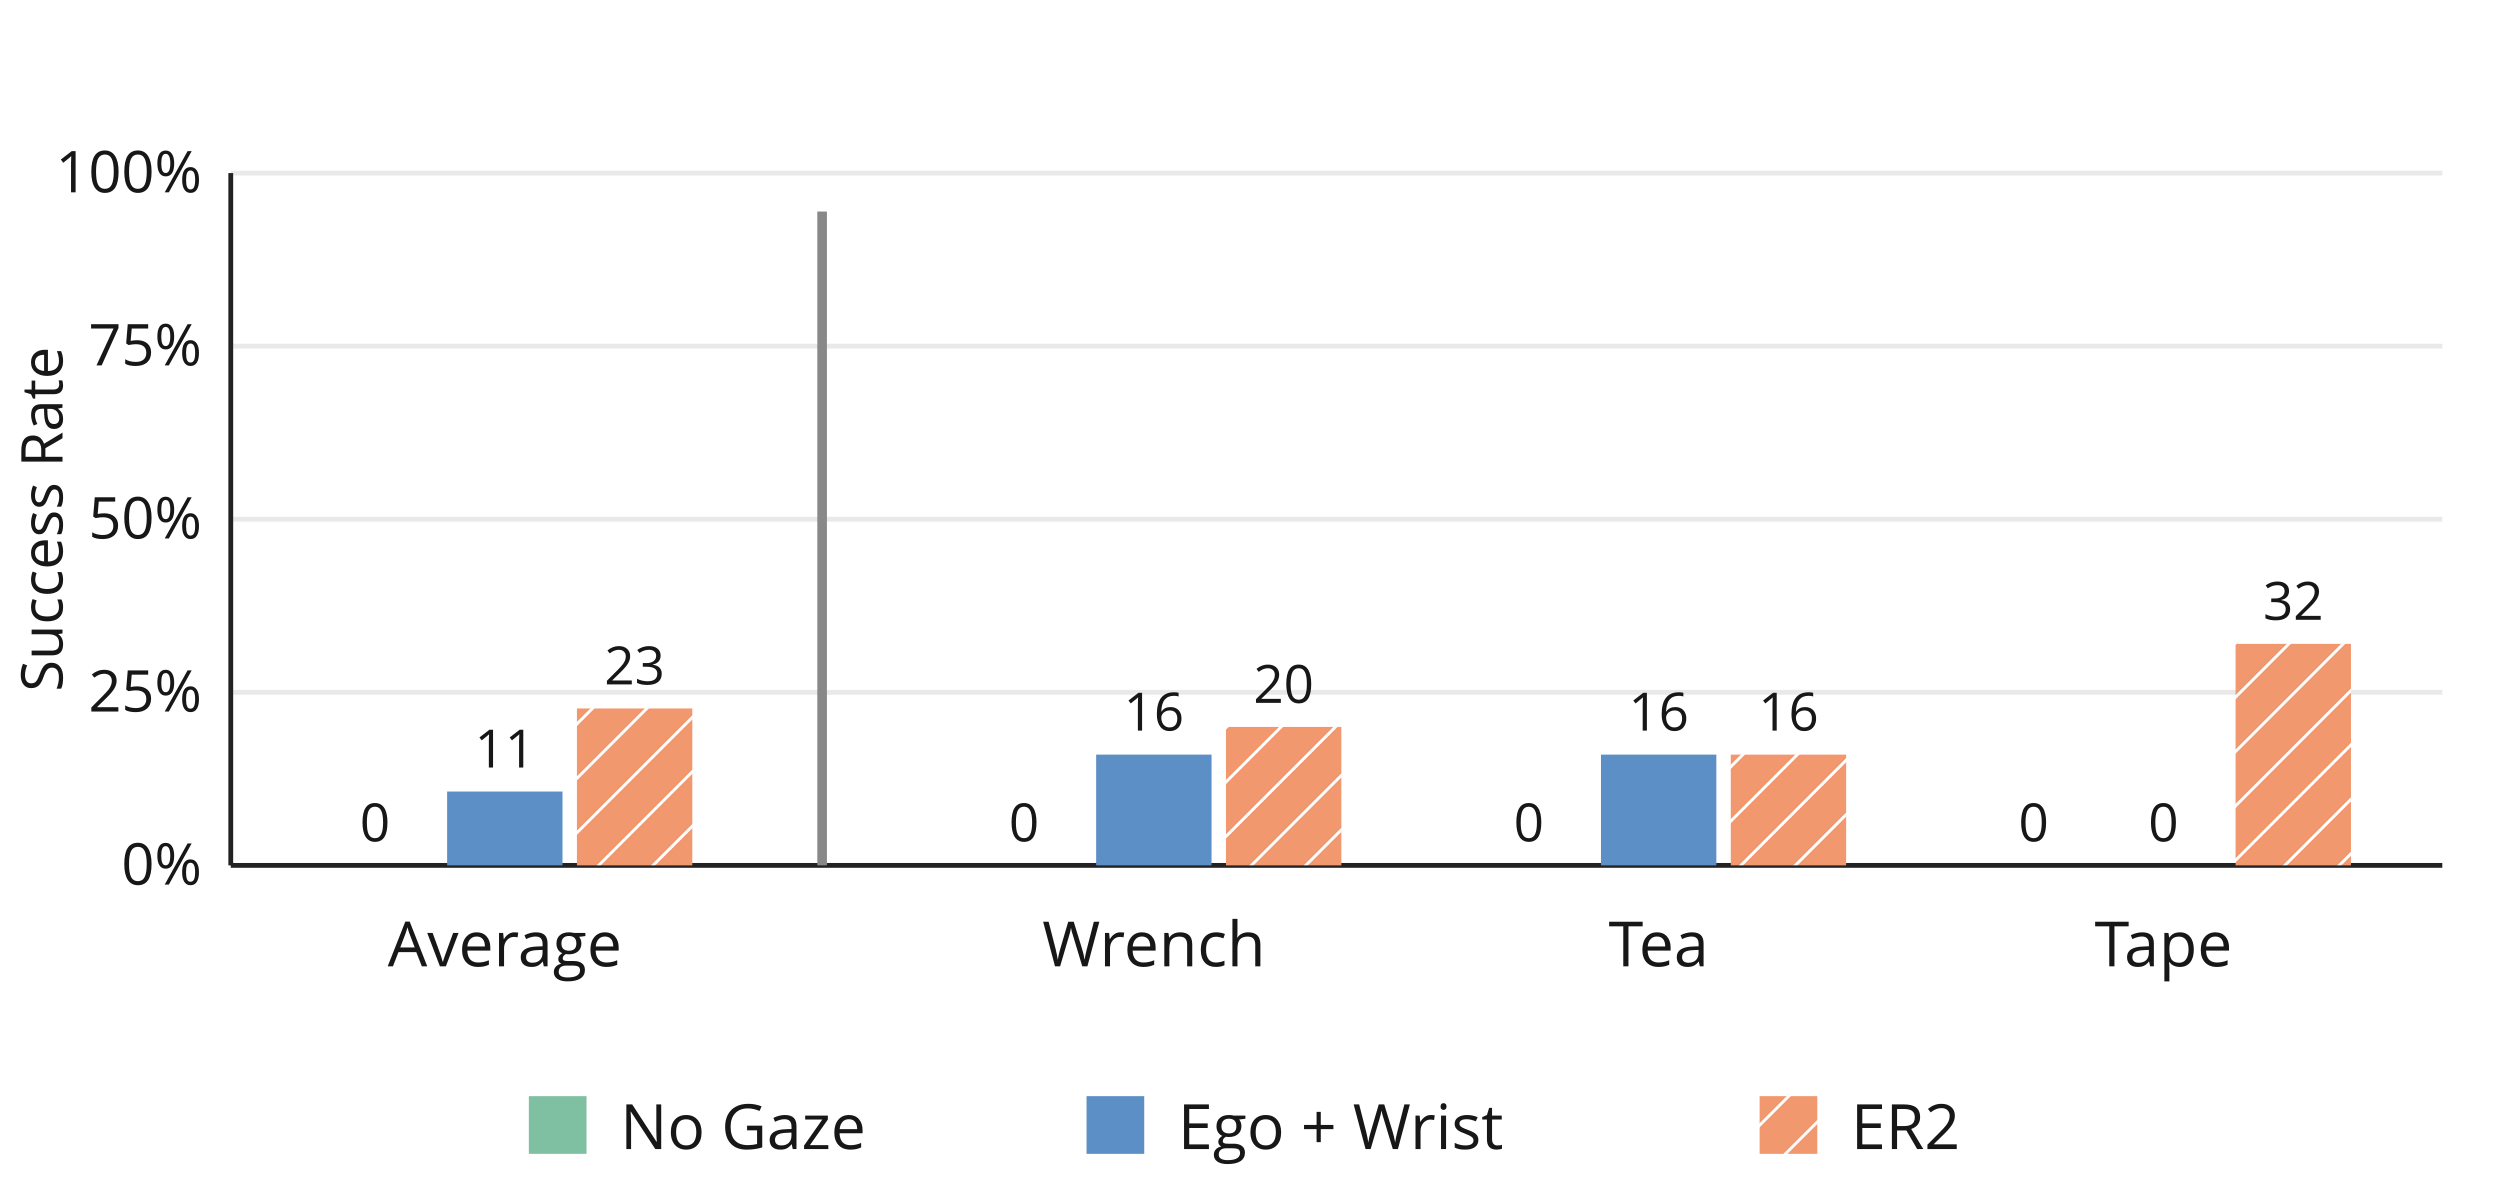
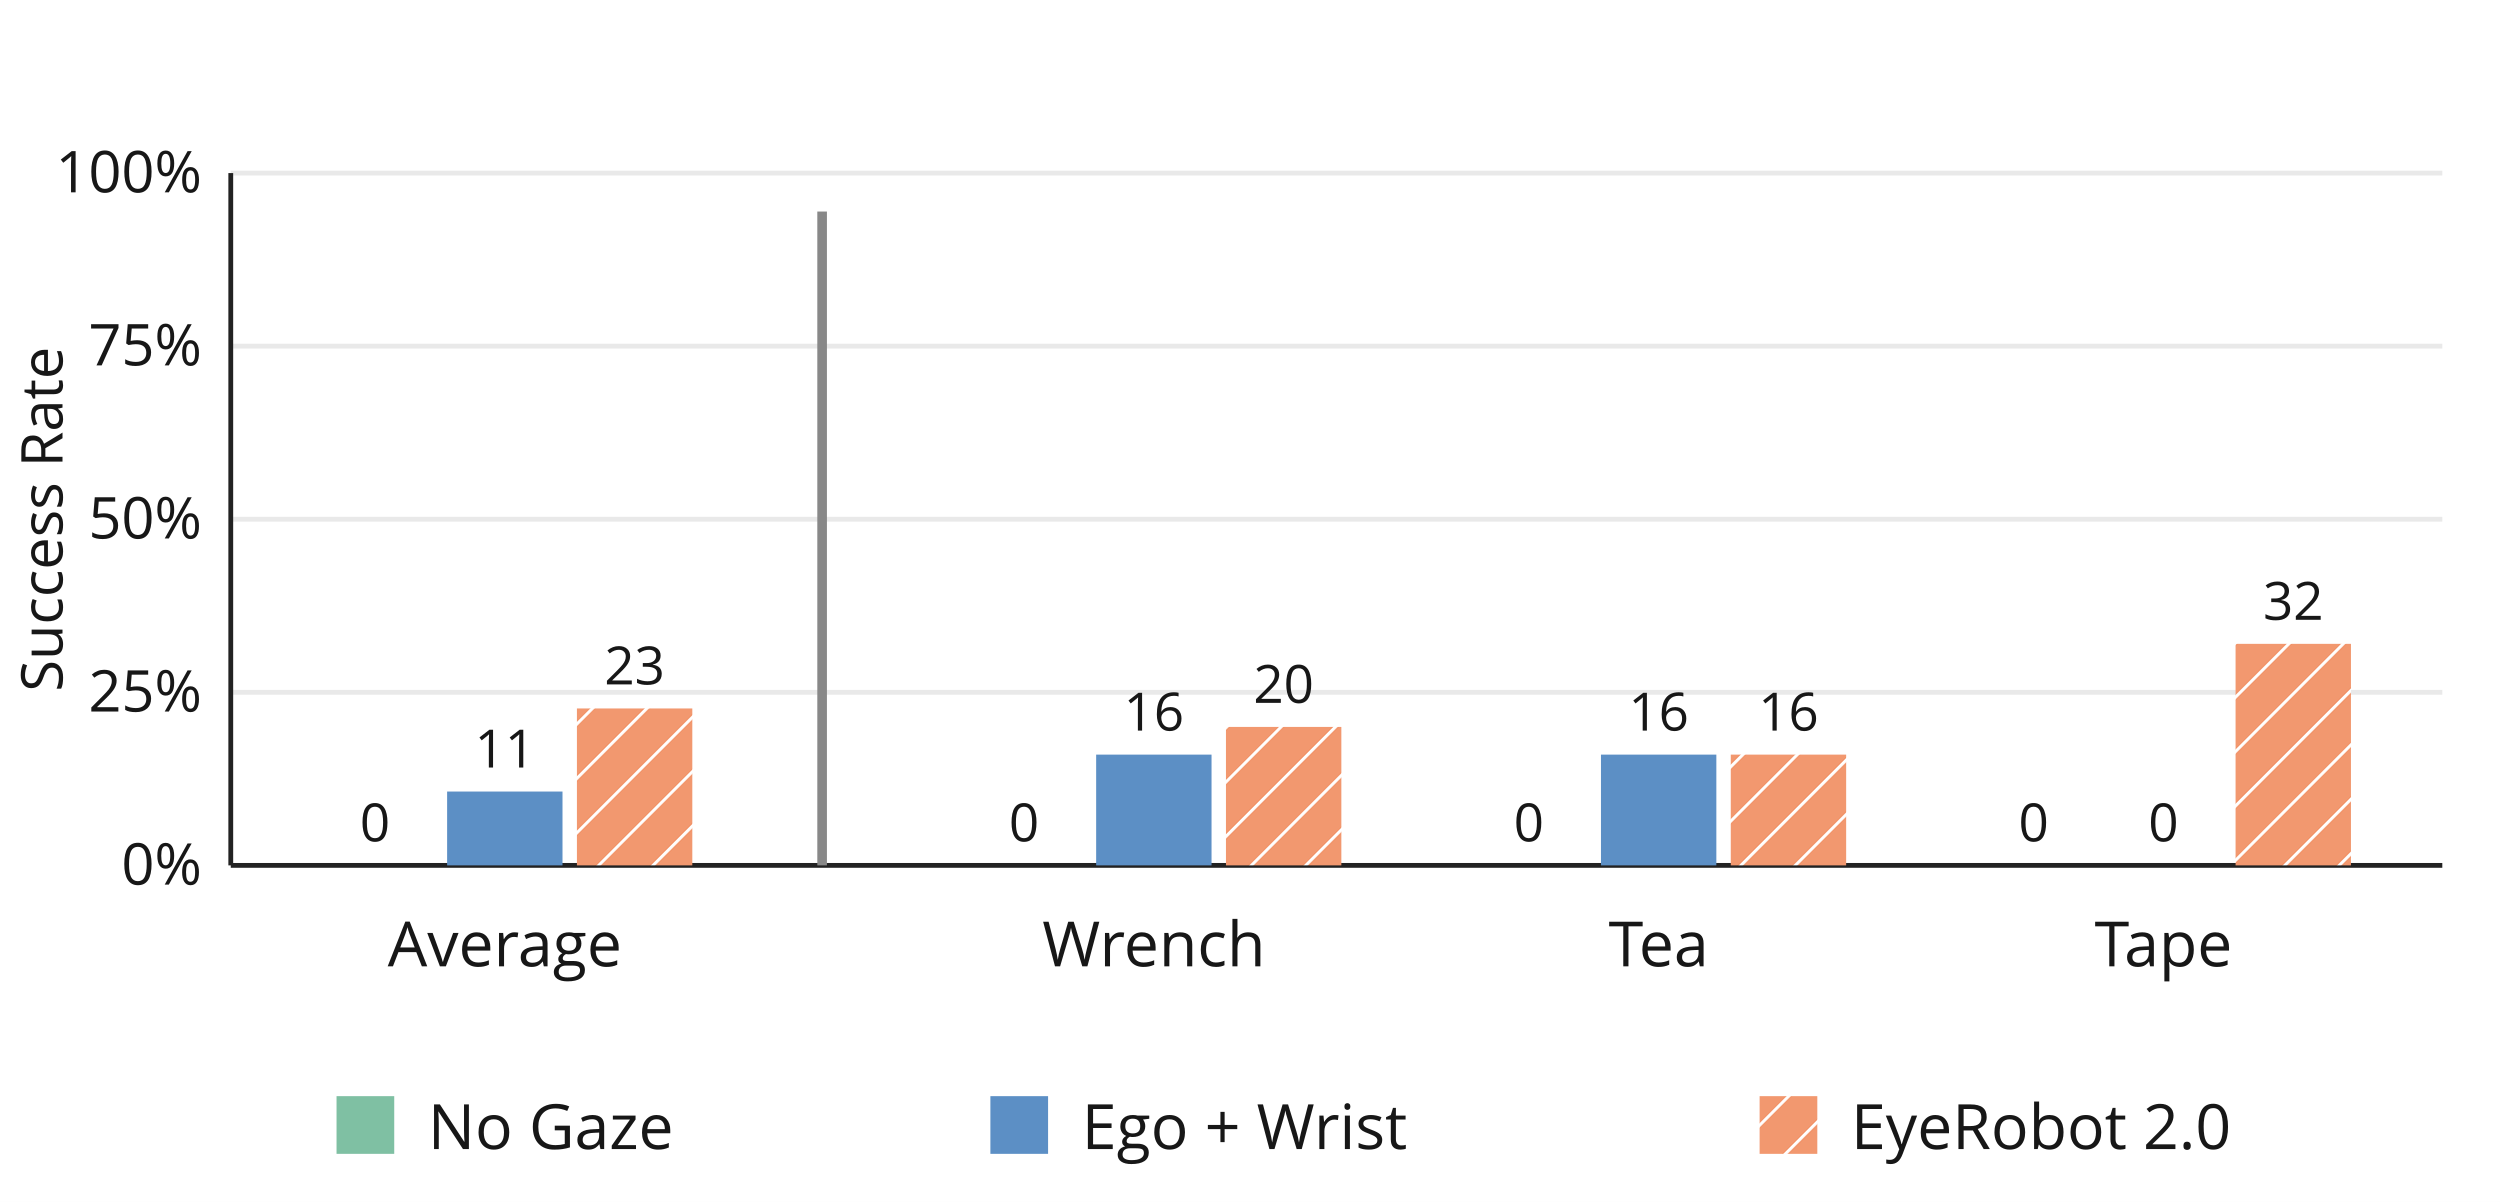
<svg xmlns="http://www.w3.org/2000/svg" width="520" height="250" viewBox="0 0 520 250" role="img" aria-labelledby="title desc">
  <defs>
    <pattern id="avf-hatch" width="8" height="8" patternUnits="userSpaceOnUse" patternTransform="rotate(45)">
      <rect width="8" height="8" fill="#f2986f" />
      <line x1="0" y1="0" x2="0" y2="8" stroke="#fff" stroke-width="1.2" />
    </pattern>
    <style>
      text { font-family: "Avenir Next", Avenir, "Open Sans", sans-serif; fill: #171717; letter-spacing: 0; }
      .legend { font-size: 13px; }
      .section-label { font-size: 14px; fill: #555; }
      .axis-label { font-size: 12px; }
      .task-label { font-size: 13px; }
      .value { font-size: 11px; text-anchor: middle; }
      .grid { stroke: #e9e9e9; stroke-width: 1; }
      .axis { stroke: #222; stroke-width: 1; }
    </style>
  </defs>
  <rect width="520" height="250" fill="#fff" />
  <g transform="translate(0 -24)">
    <g class="grid">
      <line x1="48" y1="60" x2="508" y2="60" />
      <line x1="48" y1="96" x2="508" y2="96" />
      <line x1="48" y1="132" x2="508" y2="132" />
      <line x1="48" y1="168" x2="508" y2="168" />
    </g>
    <g class="axis">
      <line x1="48" y1="60" x2="48" y2="204" />
      <line x1="48" y1="204" x2="508" y2="204" />
      <line x1="171" y1="68" x2="171" y2="204" stroke="#888" stroke-width="2" />
    </g>
    <g class="axis-label" text-anchor="end">
      <text x="42" y="64">100%</text>
      <text x="42" y="100">75%</text>
      <text x="42" y="136">50%</text>
      <text x="42" y="172">25%</text>
      <text x="42" y="208">0%</text>
    </g>
    <text class="axis-label" text-anchor="middle" transform="translate(13 132) rotate(-90)">Success Rate</text>
    <g data-task="Average">
      <rect data-policy="No Gaze" data-value="0.000000" x="66" y="204" width="24" height="0" fill="#7fc0a3" />
      <text class="value" x="78" y="199">0</text>
      <rect data-policy="Ego + Wrist" data-value="10.666667" x="93" y="188.64" width="24" height="15.36" fill="#5c8fc5" />
      <text class="value" x="105" y="183.64">11</text>
-       <rect data-policy="ER2" data-value="22.666667" x="120" y="171.36" width="24" height="32.64" fill="url(#avf-hatch)" />
+       <rect data-policy="EyeRobot 2.0" data-value="22.666667" x="120" y="171.36" width="24" height="32.64" fill="url(#avf-hatch)" />
      <text class="value" x="132" y="166.36">23</text>
      <text class="task-label" x="105" y="225" text-anchor="middle">Average</text>
    </g>
    <g data-task="Wrench">
      <rect data-policy="No Gaze" data-value="0.000000" x="201" y="204" width="24" height="0" fill="#7fc0a3" />
      <text class="value" x="213" y="199">0</text>
      <rect data-policy="Ego + Wrist" data-value="16.000000" x="228" y="180.96" width="24" height="23.04" fill="#5c8fc5" />
      <text class="value" x="240" y="175.96">16</text>
-       <rect data-policy="ER2" data-value="20.000000" x="255" y="175.2" width="24" height="28.8" fill="url(#avf-hatch)" />
+       <rect data-policy="EyeRobot 2.0" data-value="20.000000" x="255" y="175.2" width="24" height="28.8" fill="url(#avf-hatch)" />
      <text class="value" x="267" y="170.2">20</text>
      <text class="task-label" x="240" y="225" text-anchor="middle">Wrench</text>
    </g>
    <g data-task="Tea">
      <rect data-policy="No Gaze" data-value="0.000000" x="306" y="204" width="24" height="0" fill="#7fc0a3" />
      <text class="value" x="318" y="199">0</text>
      <rect data-policy="Ego + Wrist" data-value="16.000000" x="333" y="180.96" width="24" height="23.04" fill="#5c8fc5" />
      <text class="value" x="345" y="175.96">16</text>
-       <rect data-policy="ER2" data-value="16.000000" x="360" y="180.96" width="24" height="23.04" fill="url(#avf-hatch)" />
+       <rect data-policy="EyeRobot 2.0" data-value="16.000000" x="360" y="180.96" width="24" height="23.04" fill="url(#avf-hatch)" />
      <text class="value" x="372" y="175.96">16</text>
      <text class="task-label" x="345" y="225" text-anchor="middle">Tea</text>
    </g>
    <g data-task="Tape">
      <rect data-policy="No Gaze" data-value="0.000000" x="411" y="204" width="24" height="0" fill="#7fc0a3" />
      <text class="value" x="423" y="199">0</text>
      <rect data-policy="Ego + Wrist" data-value="0.000000" x="438" y="204" width="24" height="0" fill="#5c8fc5" />
      <text class="value" x="450" y="199">0</text>
-       <rect data-policy="ER2" data-value="32.000000" x="465" y="157.92" width="24" height="46.08" fill="url(#avf-hatch)" />
+       <rect data-policy="EyeRobot 2.0" data-value="32.000000" x="465" y="157.92" width="24" height="46.08" fill="url(#avf-hatch)" />
      <text class="value" x="477" y="152.92">32</text>
      <text class="task-label" x="450" y="225" text-anchor="middle">Tape</text>
    </g>
  </g>
  <g class="legend">
-     <rect x="110" y="228" width="12" height="12" fill="#7fc0a3" />
-     <text x="129" y="239">No Gaze</text>
-     <rect x="226" y="228" width="12" height="12" fill="#5c8fc5" />
-     <text x="245" y="239">Ego + Wrist</text>
+     <rect x="70" y="228" width="12" height="12" fill="#7fc0a3" />
+     <text x="89" y="239">No Gaze</text>
+     <rect x="206" y="228" width="12" height="12" fill="#5c8fc5" />
+     <text x="225" y="239">Ego + Wrist</text>
    <rect x="366" y="228" width="12" height="12" fill="url(#avf-hatch)" />
-     <text x="385" y="239">ER2</text>
+     <text x="385" y="239">EyeRobot 2.0</text>
  </g>
</svg>
